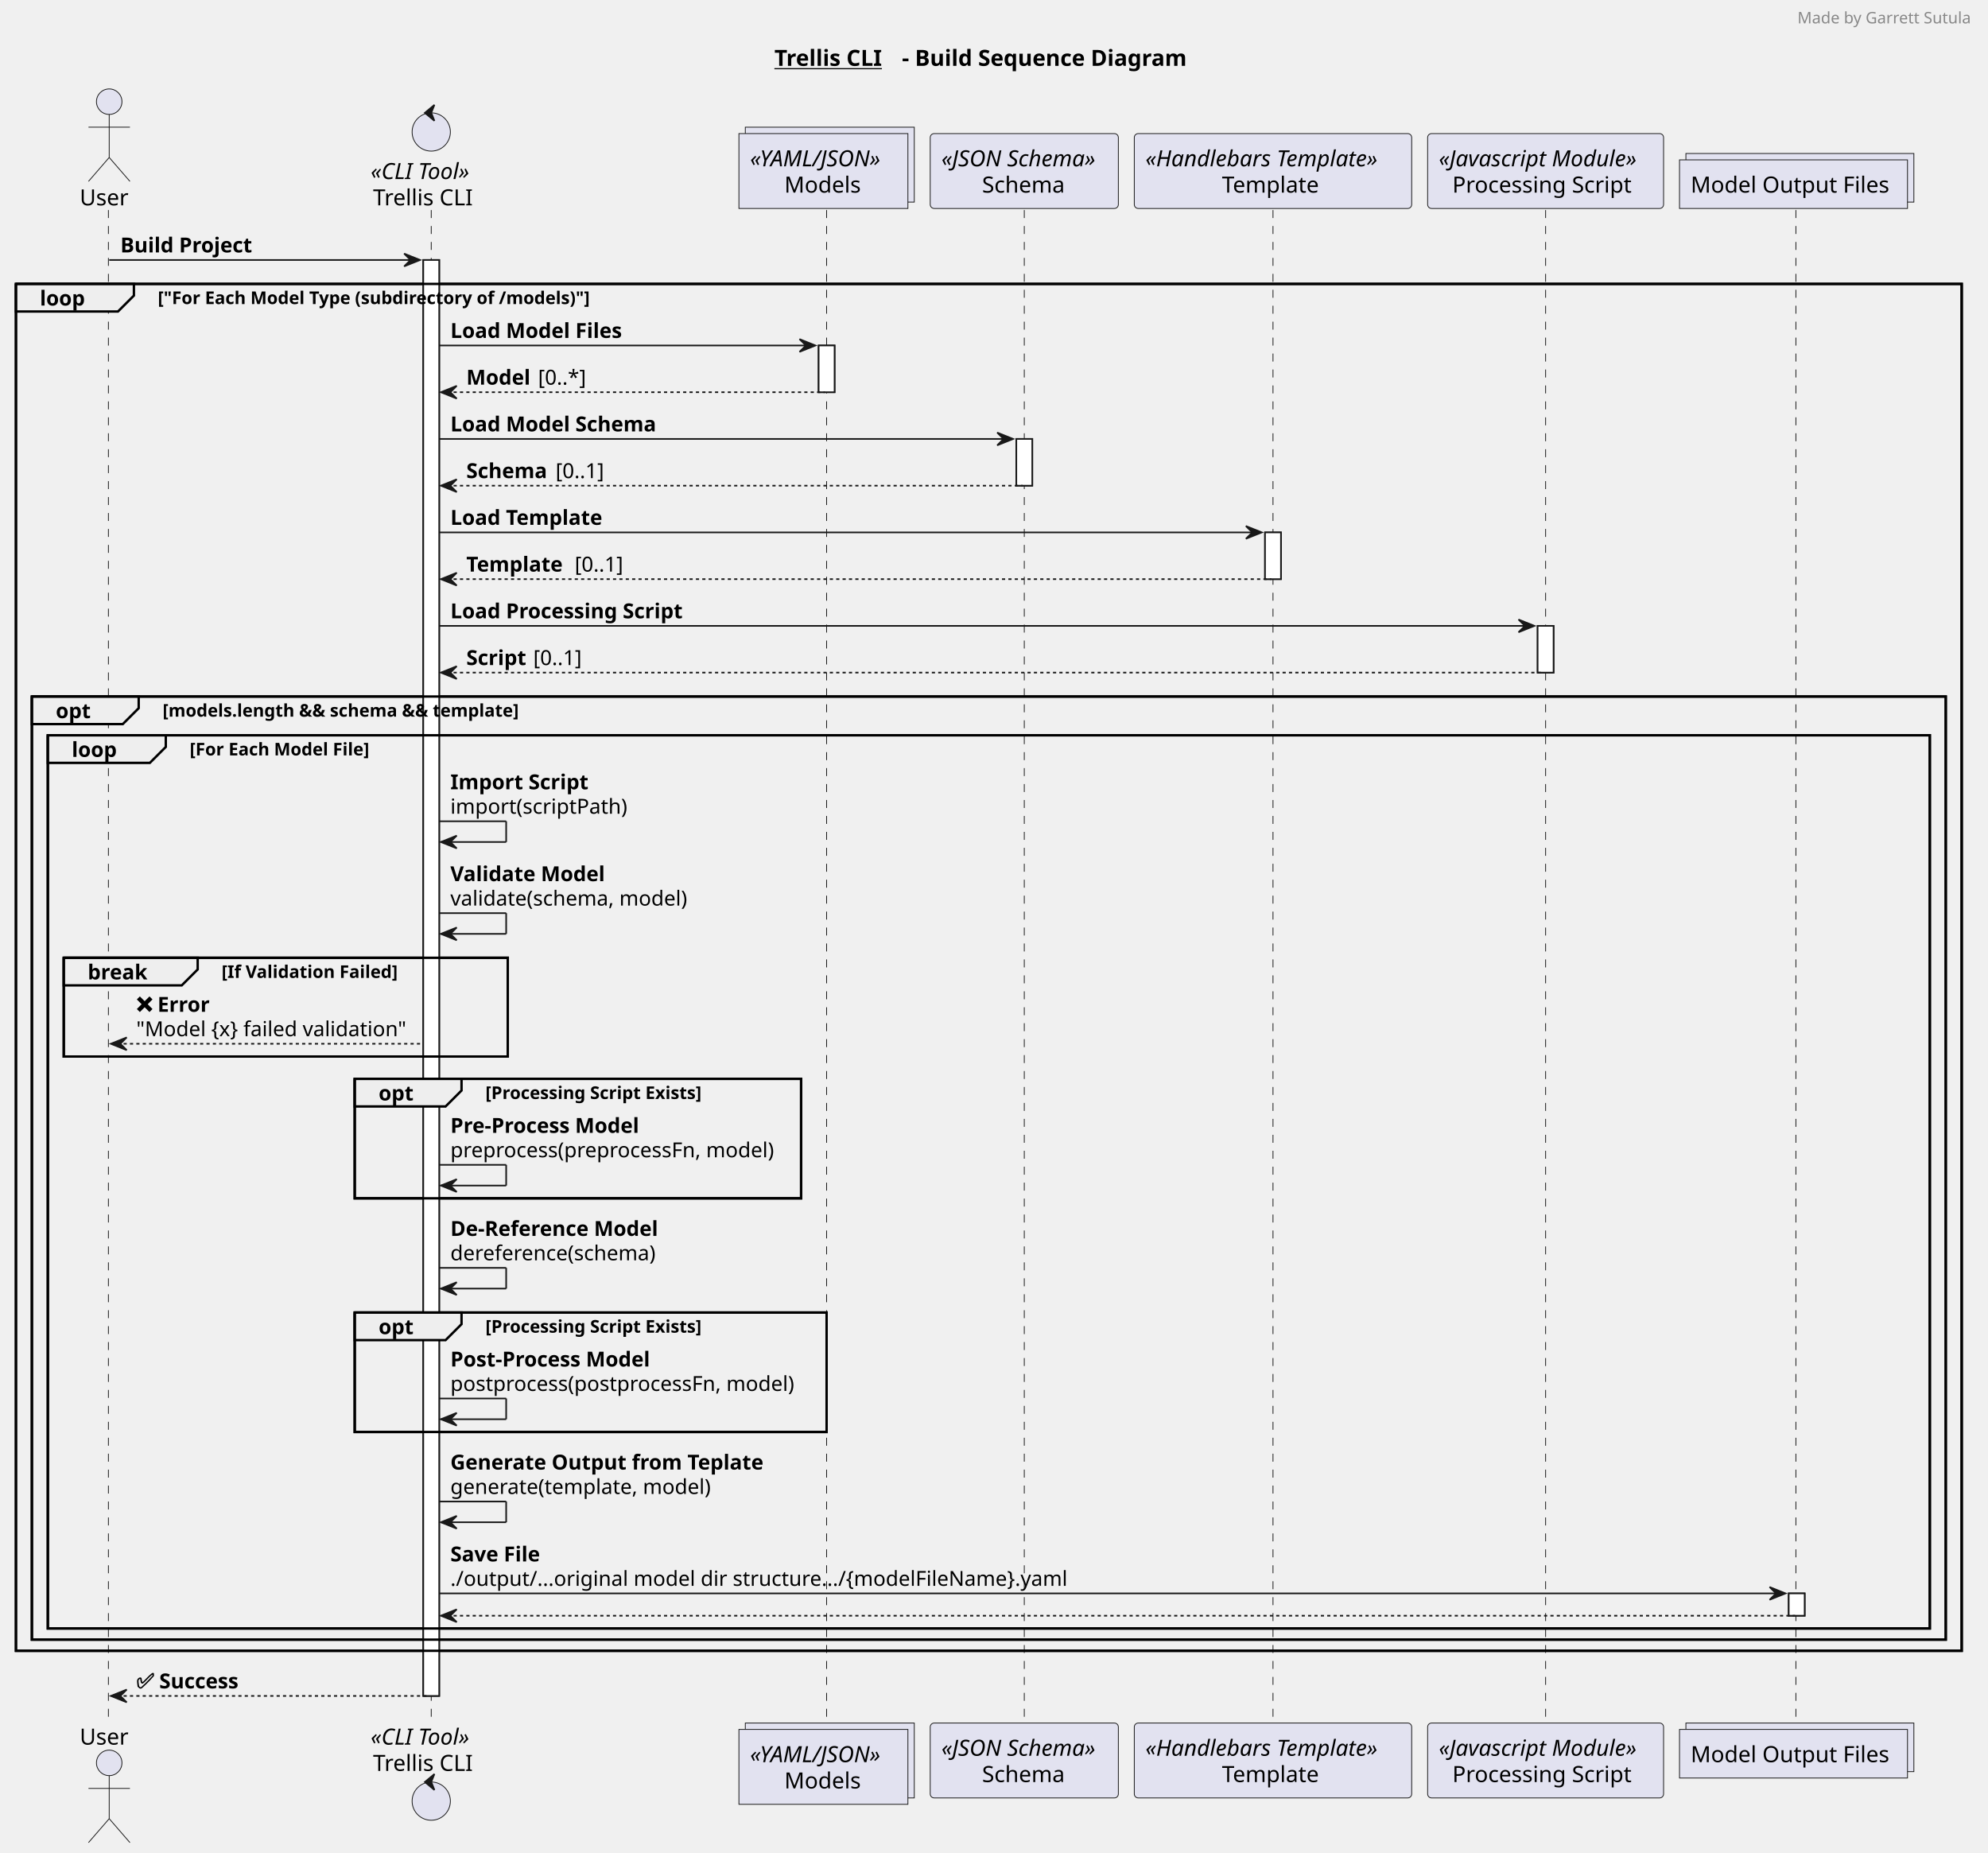
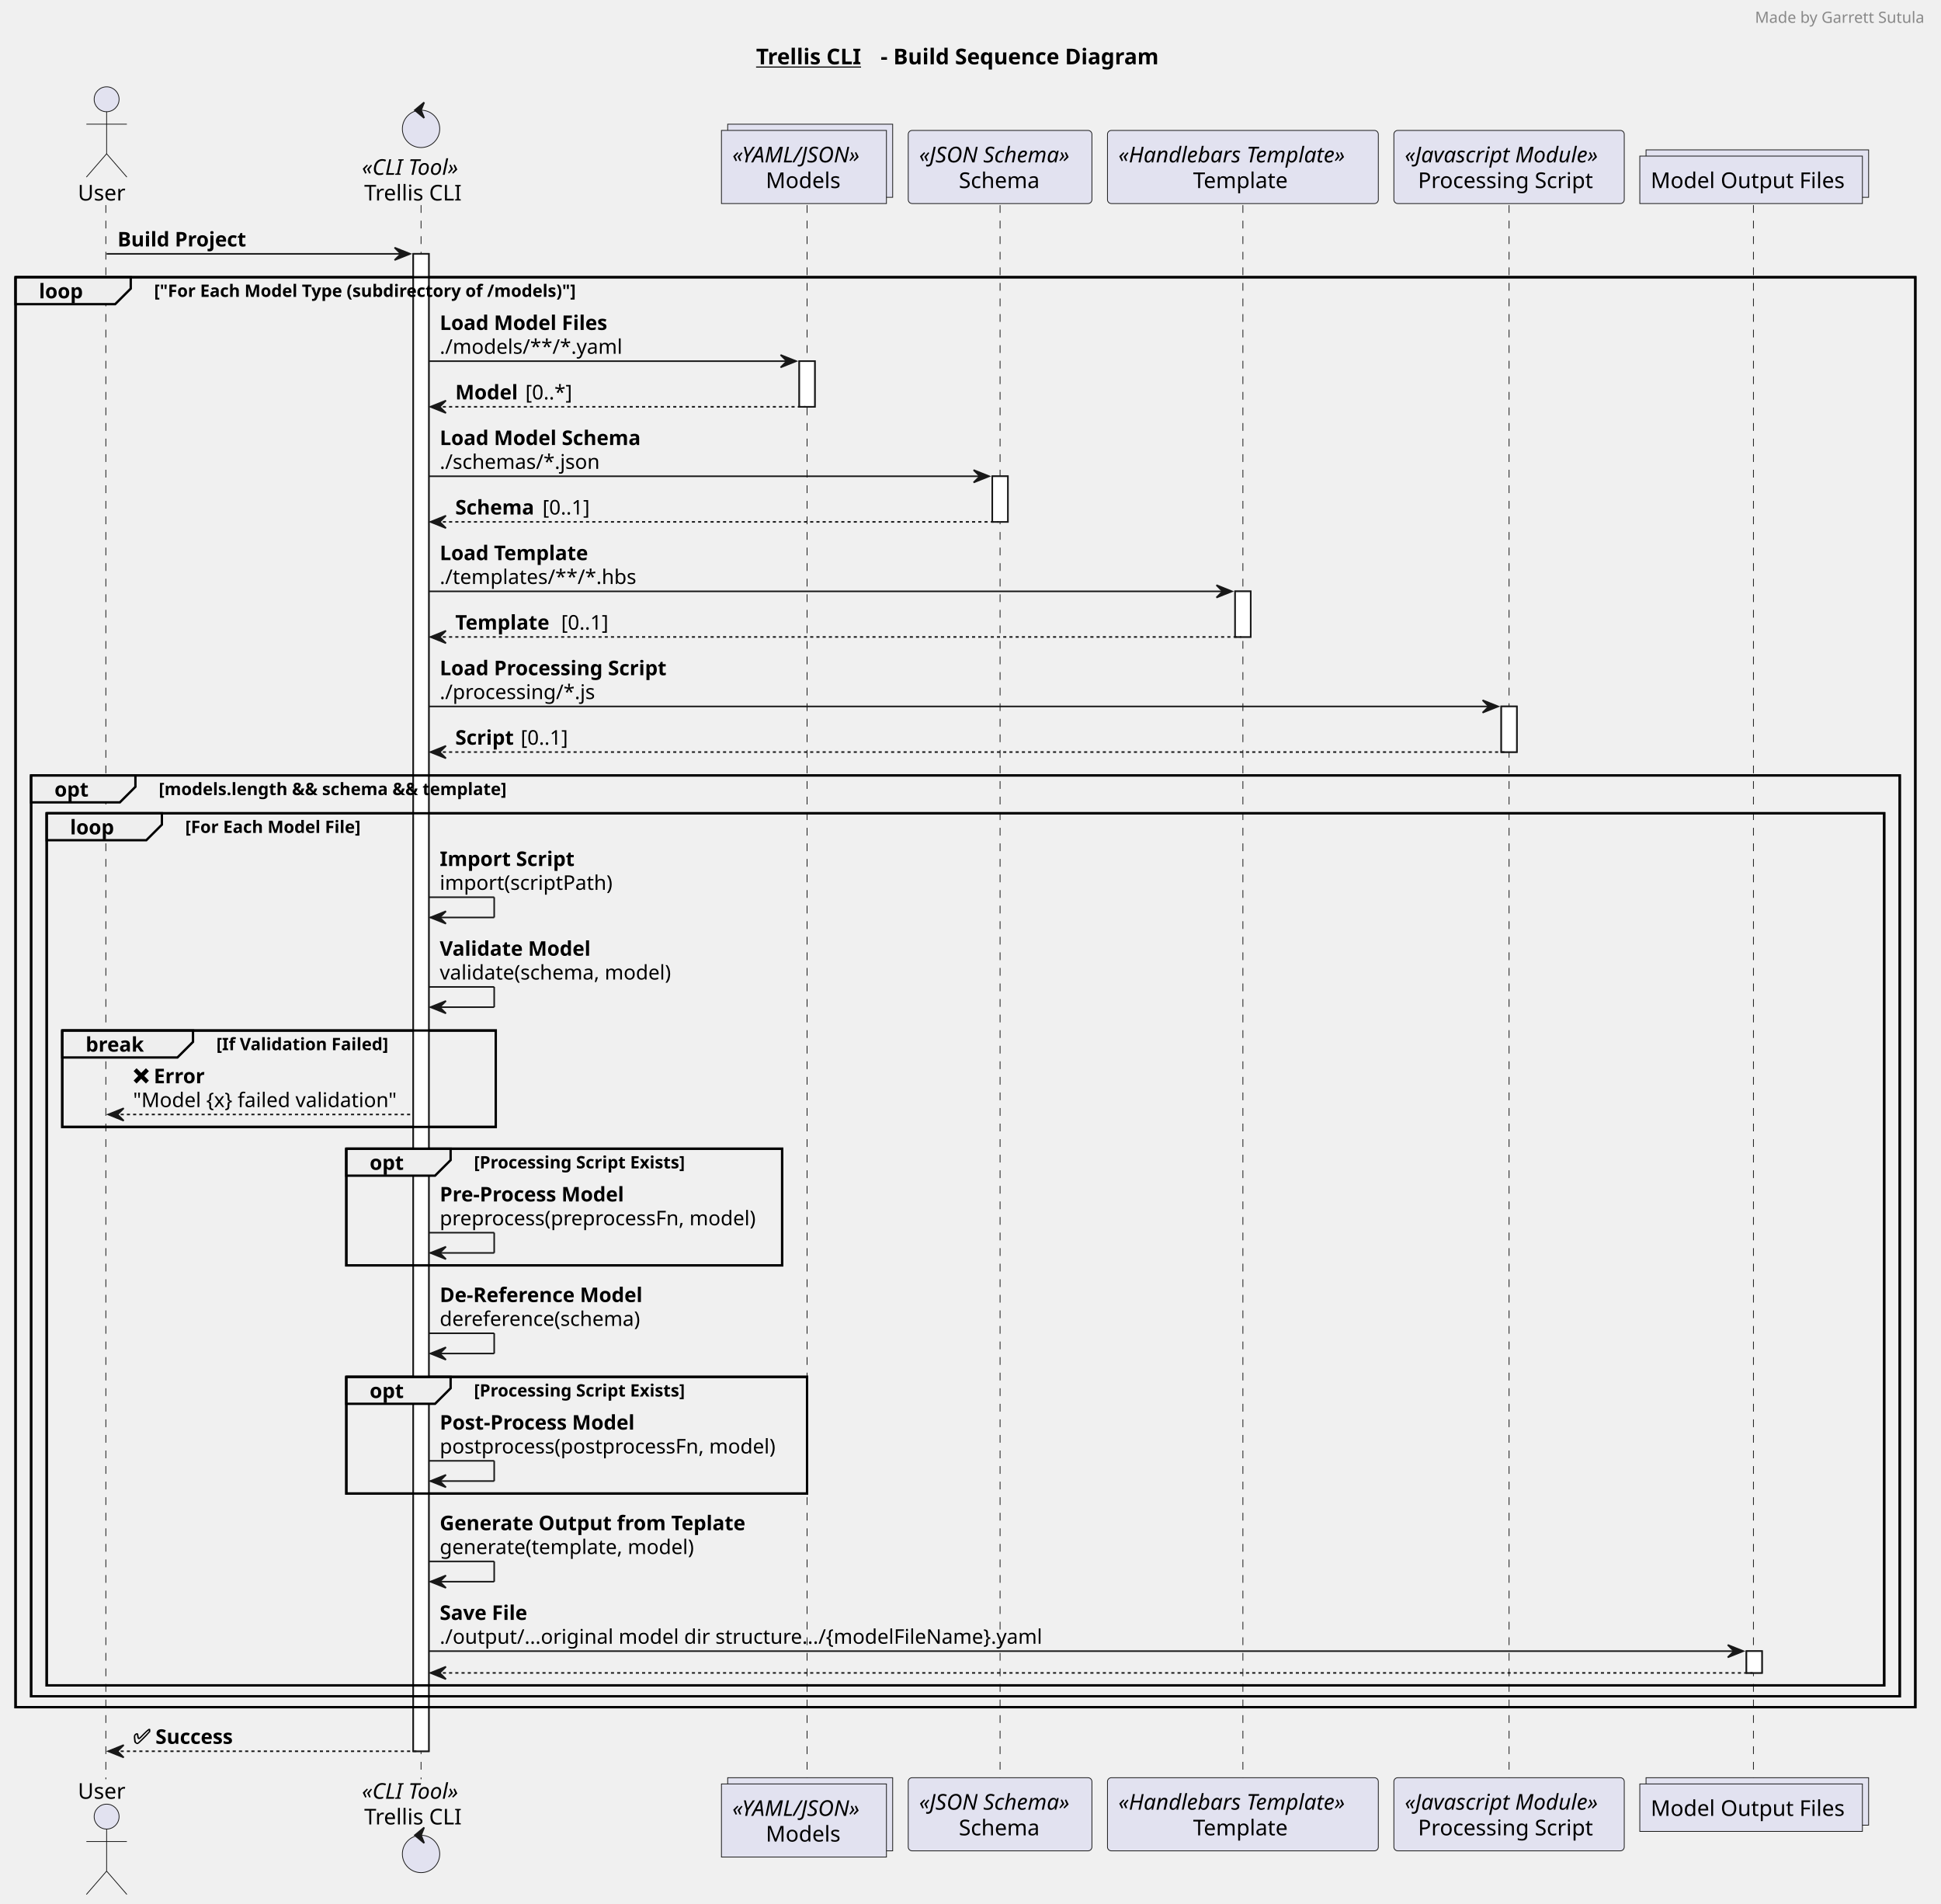
- <svg xmlns="http://www.w3.org/2000/svg" contentStyleType="text/css" height="1162px" preserveAspectRatio="none" style="width:1247px;height:1162px;background:#FFFFFF;" version="1.1" viewBox="0 0 1247 1162" width="1247px" zoomAndPan="magnify">
+ <svg xmlns="http://www.w3.org/2000/svg" contentStyleType="text/css" height="1223px" preserveAspectRatio="none" style="width:1247px;height:1223px;background:#FFFFFF;" version="1.1" viewBox="0 0 1247 1223" width="1247px" zoomAndPan="magnify">
  <defs />
  <g>
    <rect height="26.488" style="stroke:#00000000;stroke-width:1.0;fill:none;" width="278" x="480.75" y="22.777" />
    <text fill="#000000" font-family="sans-serif" font-size="14" font-weight="bold" lengthAdjust="spacing" text-decoration="underline" textLength="75" x="485.75" y="41.312">Trellis CLI</text>
    <text fill="#000000" font-family="sans-serif" font-size="14" font-weight="bold" lengthAdjust="spacing" textLength="188" x="565.75" y="41.312">- Build Sequence Diagram</text>
-     <rect fill="#FFFFFF" height="900.627" style="stroke:#181818;stroke-width:1.0;" width="10" x="265.5" y="163.065" />
-     <rect fill="#FFFFFF" height="29.311" style="stroke:#181818;stroke-width:1.0;" width="10" x="513.5" y="216.685" />
-     <rect fill="#FFFFFF" height="29.311" style="stroke:#181818;stroke-width:1.0;" width="10" x="637.5" y="275.307" />
-     <rect fill="#FFFFFF" height="29.311" style="stroke:#181818;stroke-width:1.0;" width="10" x="793.5" y="333.928" />
-     <rect fill="#FFFFFF" height="29.311" style="stroke:#181818;stroke-width:1.0;" width="10" x="964.5" y="392.549" />
-     <rect fill="#FFFFFF" height="14" style="stroke:#181818;stroke-width:1.0;" width="10" x="1122" y="999.381" />
-     <rect height="857.316" style="stroke:#000000;stroke-width:1.5;fill:none;" width="1220.5" x="10" y="178.065" />
-     <rect height="591.521" style="stroke:#000000;stroke-width:1.5;fill:none;" width="1200.5" x="20" y="436.859" />
-     <rect height="560.211" style="stroke:#000000;stroke-width:1.5;fill:none;" width="1180.5" x="30" y="461.17" />
-     <rect height="61.932" style="stroke:#000000;stroke-width:1.5;fill:none;" width="278.5" x="40" y="600.723" />
-     <rect height="74.932" style="stroke:#000000;stroke-width:1.5;fill:none;" width="280" x="222.5" y="676.654" />
-     <rect height="74.932" style="stroke:#000000;stroke-width:1.5;fill:none;" width="296" x="222.5" y="823.207" />
-     <line style="stroke:#181818;stroke-width:0.5;fill:none;stroke-dasharray:5.0,5.0;" x1="68" x2="68" y1="131.754" y2="1081.691" />
-     <line style="stroke:#181818;stroke-width:0.5;fill:none;stroke-dasharray:5.0,5.0;" x1="270.5" x2="270.5" y1="131.754" y2="1081.691" />
-     <line style="stroke:#181818;stroke-width:0.5;fill:none;stroke-dasharray:5.0,5.0;" x1="518.5" x2="518.5" y1="131.754" y2="1081.691" />
-     <line style="stroke:#181818;stroke-width:0.5;fill:none;stroke-dasharray:5.0,5.0;" x1="642.5" x2="642.5" y1="131.754" y2="1081.691" />
-     <line style="stroke:#181818;stroke-width:0.5;fill:none;stroke-dasharray:5.0,5.0;" x1="798.5" x2="798.5" y1="131.754" y2="1081.691" />
-     <line style="stroke:#181818;stroke-width:0.5;fill:none;stroke-dasharray:5.0,5.0;" x1="969.5" x2="969.5" y1="131.754" y2="1081.691" />
-     <line style="stroke:#181818;stroke-width:0.5;fill:none;stroke-dasharray:5.0,5.0;" x1="1126.5" x2="1126.5" y1="131.754" y2="1081.691" />
+     <rect fill="#FFFFFF" height="961.869" style="stroke:#181818;stroke-width:1.0;" width="10" x="265.5" y="163.065" />
+     <rect fill="#FFFFFF" height="29.311" style="stroke:#181818;stroke-width:1.0;" width="10" x="513.5" y="231.996" />
+     <rect fill="#FFFFFF" height="29.311" style="stroke:#181818;stroke-width:1.0;" width="10" x="637.5" y="305.928" />
+     <rect fill="#FFFFFF" height="29.311" style="stroke:#181818;stroke-width:1.0;" width="10" x="793.5" y="379.859" />
+     <rect fill="#FFFFFF" height="29.311" style="stroke:#181818;stroke-width:1.0;" width="10" x="964.5" y="453.791" />
+     <rect fill="#FFFFFF" height="14" style="stroke:#181818;stroke-width:1.0;" width="10" x="1122" y="1060.623" />
+     <rect height="918.559" style="stroke:#000000;stroke-width:1.5;fill:none;" width="1220.5" x="10" y="178.065" />
+     <rect height="591.521" style="stroke:#000000;stroke-width:1.5;fill:none;" width="1200.5" x="20" y="498.102" />
+     <rect height="560.211" style="stroke:#000000;stroke-width:1.5;fill:none;" width="1180.5" x="30" y="522.412" />
+     <rect height="61.932" style="stroke:#000000;stroke-width:1.5;fill:none;" width="278.5" x="40" y="661.965" />
+     <rect height="74.932" style="stroke:#000000;stroke-width:1.5;fill:none;" width="280" x="222.5" y="737.896" />
+     <rect height="74.932" style="stroke:#000000;stroke-width:1.5;fill:none;" width="296" x="222.5" y="884.449" />
+     <line style="stroke:#181818;stroke-width:0.5;fill:none;stroke-dasharray:5.0,5.0;" x1="68" x2="68" y1="131.754" y2="1142.934" />
+     <line style="stroke:#181818;stroke-width:0.5;fill:none;stroke-dasharray:5.0,5.0;" x1="270.5" x2="270.5" y1="131.754" y2="1142.934" />
+     <line style="stroke:#181818;stroke-width:0.5;fill:none;stroke-dasharray:5.0,5.0;" x1="518.5" x2="518.5" y1="131.754" y2="1142.934" />
+     <line style="stroke:#181818;stroke-width:0.5;fill:none;stroke-dasharray:5.0,5.0;" x1="642.5" x2="642.5" y1="131.754" y2="1142.934" />
+     <line style="stroke:#181818;stroke-width:0.5;fill:none;stroke-dasharray:5.0,5.0;" x1="798.5" x2="798.5" y1="131.754" y2="1142.934" />
+     <line style="stroke:#181818;stroke-width:0.5;fill:none;stroke-dasharray:5.0,5.0;" x1="969.5" x2="969.5" y1="131.754" y2="1142.934" />
+     <line style="stroke:#181818;stroke-width:0.5;fill:none;stroke-dasharray:5.0,5.0;" x1="1126.5" x2="1126.5" y1="131.754" y2="1142.934" />
    <text fill="#000000" font-family="sans-serif" font-size="14" lengthAdjust="spacing" textLength="31" x="50" y="128.801">User</text>
    <ellipse cx="68.5" cy="63.766" fill="#E2E2F0" rx="8" ry="8" style="stroke:#181818;stroke-width:0.5;" />
    <path d="M68.5,71.766 L68.5,98.766 M55.5,79.766 L81.5,79.766 M68.5,98.766 L55.5,113.766 M68.5,98.766 L81.5,113.766 " fill="none" style="stroke:#181818;stroke-width:0.5;" />
-     <text fill="#000000" font-family="sans-serif" font-size="14" lengthAdjust="spacing" textLength="31" x="50" y="1094.227">User</text>
-     <ellipse cx="68.5" cy="1105.68" fill="#E2E2F0" rx="8" ry="8" style="stroke:#181818;stroke-width:0.5;" />
-     <path d="M68.5,1113.68 L68.5,1140.68 M55.5,1121.68 L81.5,1121.68 M68.5,1140.68 L55.5,1155.68 M68.5,1140.68 L81.5,1155.68 " fill="none" style="stroke:#181818;stroke-width:0.5;" />
+     <text fill="#000000" font-family="sans-serif" font-size="14" lengthAdjust="spacing" textLength="31" x="50" y="1155.469">User</text>
+     <ellipse cx="68.5" cy="1166.922" fill="#E2E2F0" rx="8" ry="8" style="stroke:#181818;stroke-width:0.5;" />
+     <path d="M68.5,1174.922 L68.5,1201.922 M55.5,1182.922 L81.5,1182.922 M68.5,1201.922 L55.5,1216.922 M68.5,1201.922 L81.5,1216.922 " fill="none" style="stroke:#181818;stroke-width:0.5;" />
    <text fill="#000000" font-family="sans-serif" font-size="14" font-style="italic" lengthAdjust="spacing" textLength="70" x="232.5" y="112.312">«CLI Tool»</text>
    <text fill="#000000" font-family="sans-serif" font-size="14" lengthAdjust="spacing" textLength="67" x="234" y="128.801">Trellis CLI</text>
    <ellipse cx="270.5" cy="82.777" fill="#E2E2F0" rx="12" ry="12" style="stroke:#181818;stroke-width:0.5;" />
    <polygon fill="#181818" points="266.5,70.777,272.5,65.777,270.5,70.777,272.5,75.777,266.5,70.777" style="stroke:#181818;stroke-width:1.0;" />
-     <text fill="#000000" font-family="sans-serif" font-size="14" font-style="italic" lengthAdjust="spacing" textLength="70" x="232.5" y="1094.227">«CLI Tool»</text>
-     <text fill="#000000" font-family="sans-serif" font-size="14" lengthAdjust="spacing" textLength="67" x="234" y="1110.715">Trellis CLI</text>
-     <ellipse cx="270.5" cy="1129.668" fill="#E2E2F0" rx="12" ry="12" style="stroke:#181818;stroke-width:0.5;" />
-     <polygon fill="#181818" points="266.5,1117.668,272.5,1112.668,270.5,1117.668,272.5,1122.668,266.5,1117.668" style="stroke:#181818;stroke-width:1.0;" />
+     <text fill="#000000" font-family="sans-serif" font-size="14" font-style="italic" lengthAdjust="spacing" textLength="70" x="232.5" y="1155.469">«CLI Tool»</text>
+     <text fill="#000000" font-family="sans-serif" font-size="14" lengthAdjust="spacing" textLength="67" x="234" y="1171.957">Trellis CLI</text>
+     <ellipse cx="270.5" cy="1190.91" fill="#E2E2F0" rx="12" ry="12" style="stroke:#181818;stroke-width:0.5;" />
+     <polygon fill="#181818" points="266.5,1178.91,272.5,1173.91,270.5,1178.91,272.5,1183.91,266.5,1178.91" style="stroke:#181818;stroke-width:1.0;" />
    <rect fill="#E2E2F0" height="46.977" style="stroke:#181818;stroke-width:0.5;" width="106" x="467.5" y="79.777" />
    <rect fill="#E2E2F0" height="46.977" style="stroke:#181818;stroke-width:0.5;" width="106" x="463.5" y="83.777" />
    <text fill="#000000" font-family="sans-serif" font-size="14" font-style="italic" lengthAdjust="spacing" textLength="92" x="470.5" y="104.312">«YAML/JSON»</text>
    <text fill="#000000" font-family="sans-serif" font-size="14" lengthAdjust="spacing" textLength="49" x="492" y="120.801">Models</text>
-     <rect fill="#E2E2F0" height="46.977" style="stroke:#181818;stroke-width:0.5;" width="106" x="467.5" y="1080.691" />
-     <rect fill="#E2E2F0" height="46.977" style="stroke:#181818;stroke-width:0.5;" width="106" x="463.5" y="1084.691" />
-     <text fill="#000000" font-family="sans-serif" font-size="14" font-style="italic" lengthAdjust="spacing" textLength="92" x="470.5" y="1105.227">«YAML/JSON»</text>
-     <text fill="#000000" font-family="sans-serif" font-size="14" lengthAdjust="spacing" textLength="49" x="492" y="1121.715">Models</text>
+     <rect fill="#E2E2F0" height="46.977" style="stroke:#181818;stroke-width:0.5;" width="106" x="467.5" y="1141.934" />
+     <rect fill="#E2E2F0" height="46.977" style="stroke:#181818;stroke-width:0.5;" width="106" x="463.5" y="1145.934" />
+     <text fill="#000000" font-family="sans-serif" font-size="14" font-style="italic" lengthAdjust="spacing" textLength="92" x="470.5" y="1166.469">«YAML/JSON»</text>
+     <text fill="#000000" font-family="sans-serif" font-size="14" lengthAdjust="spacing" textLength="49" x="492" y="1182.957">Models</text>
    <rect fill="#E2E2F0" height="46.977" rx="2.5" ry="2.5" style="stroke:#181818;stroke-width:0.5;" width="118" x="583.5" y="83.777" />
    <text fill="#000000" font-family="sans-serif" font-size="14" font-style="italic" lengthAdjust="spacing" textLength="104" x="590.5" y="104.312">«JSON Schema»</text>
    <text fill="#000000" font-family="sans-serif" font-size="14" lengthAdjust="spacing" textLength="53" x="616" y="120.801">Schema</text>
-     <rect fill="#E2E2F0" height="46.977" rx="2.5" ry="2.5" style="stroke:#181818;stroke-width:0.5;" width="118" x="583.5" y="1080.691" />
-     <text fill="#000000" font-family="sans-serif" font-size="14" font-style="italic" lengthAdjust="spacing" textLength="104" x="590.5" y="1101.227">«JSON Schema»</text>
-     <text fill="#000000" font-family="sans-serif" font-size="14" lengthAdjust="spacing" textLength="53" x="616" y="1117.715">Schema</text>
+     <rect fill="#E2E2F0" height="46.977" rx="2.5" ry="2.5" style="stroke:#181818;stroke-width:0.5;" width="118" x="583.5" y="1141.934" />
+     <text fill="#000000" font-family="sans-serif" font-size="14" font-style="italic" lengthAdjust="spacing" textLength="104" x="590.5" y="1162.469">«JSON Schema»</text>
+     <text fill="#000000" font-family="sans-serif" font-size="14" lengthAdjust="spacing" textLength="53" x="616" y="1178.957">Schema</text>
    <rect fill="#E2E2F0" height="46.977" rx="2.5" ry="2.5" style="stroke:#181818;stroke-width:0.5;" width="174" x="711.5" y="83.777" />
    <text fill="#000000" font-family="sans-serif" font-size="14" font-style="italic" lengthAdjust="spacing" textLength="160" x="718.5" y="104.312">«Handlebars Template»</text>
    <text fill="#000000" font-family="sans-serif" font-size="14" lengthAdjust="spacing" textLength="64" x="766.5" y="120.801">Template</text>
-     <rect fill="#E2E2F0" height="46.977" rx="2.5" ry="2.5" style="stroke:#181818;stroke-width:0.5;" width="174" x="711.5" y="1080.691" />
-     <text fill="#000000" font-family="sans-serif" font-size="14" font-style="italic" lengthAdjust="spacing" textLength="160" x="718.5" y="1101.227">«Handlebars Template»</text>
-     <text fill="#000000" font-family="sans-serif" font-size="14" lengthAdjust="spacing" textLength="64" x="766.5" y="1117.715">Template</text>
+     <rect fill="#E2E2F0" height="46.977" rx="2.5" ry="2.5" style="stroke:#181818;stroke-width:0.5;" width="174" x="711.5" y="1141.934" />
+     <text fill="#000000" font-family="sans-serif" font-size="14" font-style="italic" lengthAdjust="spacing" textLength="160" x="718.5" y="1162.469">«Handlebars Template»</text>
+     <text fill="#000000" font-family="sans-serif" font-size="14" lengthAdjust="spacing" textLength="64" x="766.5" y="1178.957">Template</text>
    <rect fill="#E2E2F0" height="46.977" rx="2.5" ry="2.5" style="stroke:#181818;stroke-width:0.5;" width="148" x="895.5" y="83.777" />
    <text fill="#000000" font-family="sans-serif" font-size="14" font-style="italic" lengthAdjust="spacing" textLength="134" x="902.5" y="104.312">«Javascript Module»</text>
    <text fill="#000000" font-family="sans-serif" font-size="14" lengthAdjust="spacing" textLength="117" x="911" y="120.801">Processing Script</text>
-     <rect fill="#E2E2F0" height="46.977" rx="2.5" ry="2.5" style="stroke:#181818;stroke-width:0.5;" width="148" x="895.5" y="1080.691" />
-     <text fill="#000000" font-family="sans-serif" font-size="14" font-style="italic" lengthAdjust="spacing" textLength="134" x="902.5" y="1101.227">«Javascript Module»</text>
-     <text fill="#000000" font-family="sans-serif" font-size="14" lengthAdjust="spacing" textLength="117" x="911" y="1117.715">Processing Script</text>
+     <rect fill="#E2E2F0" height="46.977" rx="2.5" ry="2.5" style="stroke:#181818;stroke-width:0.5;" width="148" x="895.5" y="1141.934" />
+     <text fill="#000000" font-family="sans-serif" font-size="14" font-style="italic" lengthAdjust="spacing" textLength="134" x="902.5" y="1162.469">«Javascript Module»</text>
+     <text fill="#000000" font-family="sans-serif" font-size="14" lengthAdjust="spacing" textLength="117" x="911" y="1178.957">Processing Script</text>
    <rect fill="#E2E2F0" height="30.488" style="stroke:#181818;stroke-width:0.5;" width="143" x="1057.5" y="96.266" />
    <rect fill="#E2E2F0" height="30.488" style="stroke:#181818;stroke-width:0.5;" width="143" x="1053.5" y="100.266" />
    <text fill="#000000" font-family="sans-serif" font-size="14" lengthAdjust="spacing" textLength="129" x="1060.5" y="120.801">Model Output Files</text>
-     <rect fill="#E2E2F0" height="30.488" style="stroke:#181818;stroke-width:0.5;" width="143" x="1057.5" y="1080.691" />
-     <rect fill="#E2E2F0" height="30.488" style="stroke:#181818;stroke-width:0.5;" width="143" x="1053.5" y="1084.691" />
-     <text fill="#000000" font-family="sans-serif" font-size="14" lengthAdjust="spacing" textLength="129" x="1060.5" y="1105.227">Model Output Files</text>
-     <rect fill="#FFFFFF" height="900.627" style="stroke:#181818;stroke-width:1.0;" width="10" x="265.5" y="163.065" />
-     <rect fill="#FFFFFF" height="29.311" style="stroke:#181818;stroke-width:1.0;" width="10" x="513.5" y="216.685" />
-     <rect fill="#FFFFFF" height="29.311" style="stroke:#181818;stroke-width:1.0;" width="10" x="637.5" y="275.307" />
-     <rect fill="#FFFFFF" height="29.311" style="stroke:#181818;stroke-width:1.0;" width="10" x="793.5" y="333.928" />
-     <rect fill="#FFFFFF" height="29.311" style="stroke:#181818;stroke-width:1.0;" width="10" x="964.5" y="392.549" />
-     <rect fill="#FFFFFF" height="14" style="stroke:#181818;stroke-width:1.0;" width="10" x="1122" y="999.381" />
+     <rect fill="#E2E2F0" height="30.488" style="stroke:#181818;stroke-width:0.5;" width="143" x="1057.5" y="1141.934" />
+     <rect fill="#E2E2F0" height="30.488" style="stroke:#181818;stroke-width:0.5;" width="143" x="1053.5" y="1145.934" />
+     <text fill="#000000" font-family="sans-serif" font-size="14" lengthAdjust="spacing" textLength="129" x="1060.5" y="1166.469">Model Output Files</text>
+     <rect fill="#FFFFFF" height="961.869" style="stroke:#181818;stroke-width:1.0;" width="10" x="265.5" y="163.065" />
+     <rect fill="#FFFFFF" height="29.311" style="stroke:#181818;stroke-width:1.0;" width="10" x="513.5" y="231.996" />
+     <rect fill="#FFFFFF" height="29.311" style="stroke:#181818;stroke-width:1.0;" width="10" x="637.5" y="305.928" />
+     <rect fill="#FFFFFF" height="29.311" style="stroke:#181818;stroke-width:1.0;" width="10" x="793.5" y="379.859" />
+     <rect fill="#FFFFFF" height="29.311" style="stroke:#181818;stroke-width:1.0;" width="10" x="964.5" y="453.791" />
+     <rect fill="#FFFFFF" height="14" style="stroke:#181818;stroke-width:1.0;" width="10" x="1122" y="1060.623" />
    <polygon fill="#181818" points="253.5,159.065,263.5,163.065,253.5,167.065,257.5,163.065" style="stroke:#181818;stroke-width:1.0;" />
    <line style="stroke:#181818;stroke-width:1.0;" x1="68.5" x2="259.5" y1="163.065" y2="163.065" />
    <text fill="#000000" font-family="sans-serif" font-size="13" font-weight="bold" lengthAdjust="spacing" textLength="84" x="75.5" y="158.322">Build Project</text>
    <path d="M10,178.065 L84,178.065 L84,185.375 L74,195.375 L10,195.375 L10,178.065 " fill="#EEEEEE" style="stroke:#000000;stroke-width:1.5;" />
-     <rect fill="none" height="857.316" style="stroke:#000000;stroke-width:1.5;" width="1220.5" x="10" y="178.065" />
+     <rect fill="none" height="918.559" style="stroke:#000000;stroke-width:1.5;" width="1220.5" x="10" y="178.065" />
    <text fill="#000000" font-family="sans-serif" font-size="13" font-weight="bold" lengthAdjust="spacing" textLength="29" x="25" y="191.633">loop</text>
    <text fill="#000000" font-family="sans-serif" font-size="11" font-weight="bold" lengthAdjust="spacing" textLength="284" x="99" y="190.699">["For Each Model Type (subdirectory of /models)"]</text>
-     <polygon fill="#181818" points="501.5,212.685,511.5,216.685,501.5,220.685,505.5,216.685" style="stroke:#181818;stroke-width:1.0;" />
-     <line style="stroke:#181818;stroke-width:1.0;" x1="275.5" x2="507.5" y1="216.685" y2="216.685" />
+     <polygon fill="#181818" points="501.5,227.996,511.5,231.996,501.5,235.996,505.5,231.996" style="stroke:#181818;stroke-width:1.0;" />
+     <line style="stroke:#181818;stroke-width:1.0;" x1="275.5" x2="507.5" y1="231.996" y2="231.996" />
    <text fill="#000000" font-family="sans-serif" font-size="13" font-weight="bold" lengthAdjust="spacing" textLength="112" x="282.5" y="211.943">Load Model Files</text>
-     <polygon fill="#181818" points="286.5,241.996,276.5,245.996,286.5,249.996,282.5,245.996" style="stroke:#181818;stroke-width:1.0;" />
-     <line style="stroke:#181818;stroke-width:1.0;stroke-dasharray:2.0,2.0;" x1="280.5" x2="517.5" y1="245.996" y2="245.996" />
-     <text fill="#000000" font-family="sans-serif" font-size="13" font-weight="bold" lengthAdjust="spacing" textLength="41" x="292.5" y="241.254">Model</text>
-     <text fill="#000000" font-family="sans-serif" font-size="13" lengthAdjust="spacing" textLength="30" x="337.5" y="241.254">[0..*]</text>
-     <polygon fill="#181818" points="625.5,271.307,635.5,275.307,625.5,279.307,629.5,275.307" style="stroke:#181818;stroke-width:1.0;" />
-     <line style="stroke:#181818;stroke-width:1.0;" x1="275.5" x2="631.5" y1="275.307" y2="275.307" />
-     <text fill="#000000" font-family="sans-serif" font-size="13" font-weight="bold" lengthAdjust="spacing" textLength="134" x="282.5" y="270.565">Load Model Schema</text>
-     <polygon fill="#181818" points="286.5,300.617,276.5,304.617,286.5,308.617,282.5,304.617" style="stroke:#181818;stroke-width:1.0;" />
-     <line style="stroke:#181818;stroke-width:1.0;stroke-dasharray:2.0,2.0;" x1="280.5" x2="641.5" y1="304.617" y2="304.617" />
-     <text fill="#000000" font-family="sans-serif" font-size="13" font-weight="bold" lengthAdjust="spacing" textLength="52" x="292.5" y="299.875">Schema</text>
-     <text fill="#000000" font-family="sans-serif" font-size="13" lengthAdjust="spacing" textLength="32" x="348.5" y="299.875">[0..1]</text>
-     <polygon fill="#181818" points="781.5,329.928,791.5,333.928,781.5,337.928,785.5,333.928" style="stroke:#181818;stroke-width:1.0;" />
-     <line style="stroke:#181818;stroke-width:1.0;" x1="275.5" x2="787.5" y1="333.928" y2="333.928" />
-     <text fill="#000000" font-family="sans-serif" font-size="13" font-weight="bold" lengthAdjust="spacing" textLength="101" x="282.5" y="329.185">Load Template</text>
-     <polygon fill="#181818" points="286.5,359.238,276.5,363.238,286.5,367.238,282.5,363.238" style="stroke:#181818;stroke-width:1.0;" />
-     <line style="stroke:#181818;stroke-width:1.0;stroke-dasharray:2.0,2.0;" x1="280.5" x2="797.5" y1="363.238" y2="363.238" />
-     <text fill="#000000" font-family="sans-serif" font-size="13" font-weight="bold" lengthAdjust="spacing" textLength="64" x="292.5" y="358.496">Template</text>
-     <text fill="#000000" font-family="sans-serif" font-size="13" lengthAdjust="spacing" textLength="32" x="360.5" y="358.496">[0..1]</text>
-     <polygon fill="#181818" points="952.5,388.549,962.5,392.549,952.5,396.549,956.5,392.549" style="stroke:#181818;stroke-width:1.0;" />
-     <line style="stroke:#181818;stroke-width:1.0;" x1="275.5" x2="958.5" y1="392.549" y2="392.549" />
-     <text fill="#000000" font-family="sans-serif" font-size="13" font-weight="bold" lengthAdjust="spacing" textLength="152" x="282.5" y="387.807">Load Processing Script</text>
-     <polygon fill="#181818" points="286.5,417.859,276.5,421.859,286.5,425.859,282.5,421.859" style="stroke:#181818;stroke-width:1.0;" />
-     <line style="stroke:#181818;stroke-width:1.0;stroke-dasharray:2.0,2.0;" x1="280.5" x2="968.5" y1="421.859" y2="421.859" />
-     <text fill="#000000" font-family="sans-serif" font-size="13" font-weight="bold" lengthAdjust="spacing" textLength="38" x="292.5" y="417.117">Script</text>
-     <text fill="#000000" font-family="sans-serif" font-size="13" lengthAdjust="spacing" textLength="32" x="334.5" y="417.117">[0..1]</text>
-     <path d="M20,436.859 L87,436.859 L87,444.17 L77,454.17 L20,454.17 L20,436.859 " fill="#EEEEEE" style="stroke:#000000;stroke-width:1.5;" />
-     <rect fill="none" height="591.521" style="stroke:#000000;stroke-width:1.5;" width="1200.5" x="20" y="436.859" />
-     <text fill="#000000" font-family="sans-serif" font-size="13" font-weight="bold" lengthAdjust="spacing" textLength="22" x="35" y="450.428">opt</text>
-     <text fill="#000000" font-family="sans-serif" font-size="11" font-weight="bold" lengthAdjust="spacing" textLength="225" x="102" y="449.494">[models.length &amp;&amp; schema &amp;&amp; template]</text>
-     <path d="M30,461.17 L104,461.17 L104,468.481 L94,478.481 L30,478.481 L30,461.17 " fill="#EEEEEE" style="stroke:#000000;stroke-width:1.5;" />
-     <rect fill="none" height="560.211" style="stroke:#000000;stroke-width:1.5;" width="1180.5" x="30" y="461.17" />
-     <text fill="#000000" font-family="sans-serif" font-size="13" font-weight="bold" lengthAdjust="spacing" textLength="29" x="45" y="474.738">loop</text>
-     <text fill="#000000" font-family="sans-serif" font-size="11" font-weight="bold" lengthAdjust="spacing" textLength="118" x="119" y="473.805">[For Each Model File]</text>
-     <line style="stroke:#181818;stroke-width:1.0;" x1="275.5" x2="317.5" y1="515.102" y2="515.102" />
-     <line style="stroke:#181818;stroke-width:1.0;" x1="317.5" x2="317.5" y1="515.102" y2="528.102" />
-     <line style="stroke:#181818;stroke-width:1.0;" x1="276.5" x2="317.5" y1="528.102" y2="528.102" />
-     <polygon fill="#181818" points="286.5,524.102,276.5,528.102,286.5,532.102,282.5,528.102" style="stroke:#181818;stroke-width:1.0;" />
-     <text fill="#000000" font-family="sans-serif" font-size="13" font-weight="bold" lengthAdjust="spacing" textLength="87" x="282.5" y="495.049">Import Script</text>
-     <text fill="#000000" font-family="sans-serif" font-size="13" lengthAdjust="spacing" textLength="113" x="282.5" y="510.359">import(scriptPath)</text>
-     <line style="stroke:#181818;stroke-width:1.0;" x1="275.5" x2="317.5" y1="572.723" y2="572.723" />
-     <line style="stroke:#181818;stroke-width:1.0;" x1="317.5" x2="317.5" y1="572.723" y2="585.723" />
-     <line style="stroke:#181818;stroke-width:1.0;" x1="276.5" x2="317.5" y1="585.723" y2="585.723" />
-     <polygon fill="#181818" points="286.5,581.723,276.5,585.723,286.5,589.723,282.5,585.723" style="stroke:#181818;stroke-width:1.0;" />
-     <text fill="#000000" font-family="sans-serif" font-size="13" font-weight="bold" lengthAdjust="spacing" textLength="100" x="282.5" y="552.67">Validate Model</text>
-     <text fill="#000000" font-family="sans-serif" font-size="13" lengthAdjust="spacing" textLength="152" x="282.5" y="567.981">validate(schema, model)</text>
-     <path d="M40,600.723 L124,600.723 L124,608.033 L114,618.033 L40,618.033 L40,600.723 " fill="#EEEEEE" style="stroke:#000000;stroke-width:1.5;" />
-     <rect fill="none" height="61.932" style="stroke:#000000;stroke-width:1.5;" width="278.5" x="40" y="600.723" />
-     <text fill="#000000" font-family="sans-serif" font-size="13" font-weight="bold" lengthAdjust="spacing" textLength="39" x="55" y="614.291">break</text>
-     <text fill="#000000" font-family="sans-serif" font-size="11" font-weight="bold" lengthAdjust="spacing" textLength="115" x="139" y="613.357">[If Validation Failed]</text>
-     <polygon fill="#181818" points="79.5,650.654,69.5,654.654,79.5,658.654,75.5,654.654" style="stroke:#181818;stroke-width:1.0;" />
-     <line style="stroke:#181818;stroke-width:1.0;stroke-dasharray:2.0,2.0;" x1="73.5" x2="264.5" y1="654.654" y2="654.654" />
-     <text fill="#000000" font-family="sans-serif" font-size="13" font-weight="bold" lengthAdjust="spacing" textLength="59" x="85.5" y="634.602">❌  Error</text>
-     <text fill="#000000" font-family="sans-serif" font-size="13" lengthAdjust="spacing" textLength="173" x="85.5" y="649.912">"Model {x} failed validation"</text>
-     <path d="M222.5,676.654 L289.5,676.654 L289.5,683.965 L279.5,693.965 L222.5,693.965 L222.5,676.654 " fill="#EEEEEE" style="stroke:#000000;stroke-width:1.5;" />
-     <rect fill="none" height="74.932" style="stroke:#000000;stroke-width:1.5;" width="280" x="222.5" y="676.654" />
-     <text fill="#000000" font-family="sans-serif" font-size="13" font-weight="bold" lengthAdjust="spacing" textLength="22" x="237.5" y="690.223">opt</text>
-     <text fill="#000000" font-family="sans-serif" font-size="11" font-weight="bold" lengthAdjust="spacing" textLength="142" x="304.5" y="689.289">[Processing Script Exists]</text>
-     <line style="stroke:#181818;stroke-width:1.0;" x1="275.5" x2="317.5" y1="730.586" y2="730.586" />
-     <line style="stroke:#181818;stroke-width:1.0;" x1="317.5" x2="317.5" y1="730.586" y2="743.586" />
-     <line style="stroke:#181818;stroke-width:1.0;" x1="276.5" x2="317.5" y1="743.586" y2="743.586" />
-     <polygon fill="#181818" points="286.5,739.586,276.5,743.586,286.5,747.586,282.5,743.586" style="stroke:#181818;stroke-width:1.0;" />
-     <text fill="#000000" font-family="sans-serif" font-size="13" font-weight="bold" lengthAdjust="spacing" textLength="126" x="282.5" y="710.533">Pre-Process Model</text>
-     <text fill="#000000" font-family="sans-serif" font-size="13" lengthAdjust="spacing" textLength="208" x="282.5" y="725.844">preprocess(preprocessFn, model)</text>
-     <line style="stroke:#181818;stroke-width:1.0;" x1="275.5" x2="317.5" y1="795.207" y2="795.207" />
-     <line style="stroke:#181818;stroke-width:1.0;" x1="317.5" x2="317.5" y1="795.207" y2="808.207" />
-     <line style="stroke:#181818;stroke-width:1.0;" x1="276.5" x2="317.5" y1="808.207" y2="808.207" />
-     <polygon fill="#181818" points="286.5,804.207,276.5,808.207,286.5,812.207,282.5,808.207" style="stroke:#181818;stroke-width:1.0;" />
-     <text fill="#000000" font-family="sans-serif" font-size="13" font-weight="bold" lengthAdjust="spacing" textLength="139" x="282.5" y="775.154">De-Reference Model</text>
-     <text fill="#000000" font-family="sans-serif" font-size="13" lengthAdjust="spacing" textLength="129" x="282.5" y="790.465">dereference(schema)</text>
-     <path d="M222.5,823.207 L289.5,823.207 L289.5,830.518 L279.5,840.518 L222.5,840.518 L222.5,823.207 " fill="#EEEEEE" style="stroke:#000000;stroke-width:1.5;" />
-     <rect fill="none" height="74.932" style="stroke:#000000;stroke-width:1.5;" width="296" x="222.5" y="823.207" />
-     <text fill="#000000" font-family="sans-serif" font-size="13" font-weight="bold" lengthAdjust="spacing" textLength="22" x="237.5" y="836.775">opt</text>
-     <text fill="#000000" font-family="sans-serif" font-size="11" font-weight="bold" lengthAdjust="spacing" textLength="142" x="304.5" y="835.842">[Processing Script Exists]</text>
-     <line style="stroke:#181818;stroke-width:1.0;" x1="275.5" x2="317.5" y1="877.139" y2="877.139" />
-     <line style="stroke:#181818;stroke-width:1.0;" x1="317.5" x2="317.5" y1="877.139" y2="890.139" />
-     <line style="stroke:#181818;stroke-width:1.0;" x1="276.5" x2="317.5" y1="890.139" y2="890.139" />
-     <polygon fill="#181818" points="286.5,886.139,276.5,890.139,286.5,894.139,282.5,890.139" style="stroke:#181818;stroke-width:1.0;" />
-     <text fill="#000000" font-family="sans-serif" font-size="13" font-weight="bold" lengthAdjust="spacing" textLength="132" x="282.5" y="857.086">Post-Process Model</text>
-     <text fill="#000000" font-family="sans-serif" font-size="13" lengthAdjust="spacing" textLength="224" x="282.5" y="872.396">postprocess(postprocessFn, model)</text>
-     <line style="stroke:#181818;stroke-width:1.0;" x1="275.5" x2="317.5" y1="941.76" y2="941.76" />
-     <line style="stroke:#181818;stroke-width:1.0;" x1="317.5" x2="317.5" y1="941.76" y2="954.76" />
-     <line style="stroke:#181818;stroke-width:1.0;" x1="276.5" x2="317.5" y1="954.76" y2="954.76" />
-     <polygon fill="#181818" points="286.5,950.76,276.5,954.76,286.5,958.76,282.5,954.76" style="stroke:#181818;stroke-width:1.0;" />
-     <text fill="#000000" font-family="sans-serif" font-size="13" font-weight="bold" lengthAdjust="spacing" textLength="205" x="282.5" y="921.707">Generate Output from Teplate</text>
-     <text fill="#000000" font-family="sans-serif" font-size="13" lengthAdjust="spacing" textLength="164" x="282.5" y="937.018">generate(template, model)</text>
-     <polygon fill="#181818" points="1110,995.381,1120,999.381,1110,1003.381,1114,999.381" style="stroke:#181818;stroke-width:1.0;" />
-     <line style="stroke:#181818;stroke-width:1.0;" x1="275.5" x2="1116" y1="999.381" y2="999.381" />
-     <text fill="#000000" font-family="sans-serif" font-size="13" font-weight="bold" lengthAdjust="spacing" textLength="58" x="282.5" y="979.328">Save File</text>
-     <text fill="#000000" font-family="sans-serif" font-size="13" lengthAdjust="spacing" textLength="403" x="282.5" y="994.639">./output/...original model dir structure.../{modelFileName}.yaml</text>
-     <polygon fill="#181818" points="286.5,1009.381,276.5,1013.381,286.5,1017.381,282.5,1013.381" style="stroke:#181818;stroke-width:1.0;" />
-     <line style="stroke:#181818;stroke-width:1.0;stroke-dasharray:2.0,2.0;" x1="280.5" x2="1126" y1="1013.381" y2="1013.381" />
-     <polygon fill="#181818" points="79.5,1059.691,69.5,1063.691,79.5,1067.691,75.5,1063.691" style="stroke:#181818;stroke-width:1.0;" />
-     <line style="stroke:#181818;stroke-width:1.0;stroke-dasharray:2.0,2.0;" x1="73.5" x2="269.5" y1="1063.691" y2="1063.691" />
-     <text fill="#000000" font-family="sans-serif" font-size="13" font-weight="bold" lengthAdjust="spacing" textLength="77" x="85.5" y="1058.949">✅  Success</text>
+     <text fill="#000000" font-family="sans-serif" font-size="13" lengthAdjust="spacing" textLength="123" x="282.5" y="227.254">./models/**/*.yaml</text>
+     <polygon fill="#181818" points="286.5,257.307,276.5,261.307,286.5,265.307,282.5,261.307" style="stroke:#181818;stroke-width:1.0;" />
+     <line style="stroke:#181818;stroke-width:1.0;stroke-dasharray:2.0,2.0;" x1="280.5" x2="517.5" y1="261.307" y2="261.307" />
+     <text fill="#000000" font-family="sans-serif" font-size="13" font-weight="bold" lengthAdjust="spacing" textLength="41" x="292.5" y="256.565">Model</text>
+     <text fill="#000000" font-family="sans-serif" font-size="13" lengthAdjust="spacing" textLength="30" x="337.5" y="256.565">[0..*]</text>
+     <polygon fill="#181818" points="625.5,301.928,635.5,305.928,625.5,309.928,629.5,305.928" style="stroke:#181818;stroke-width:1.0;" />
+     <line style="stroke:#181818;stroke-width:1.0;" x1="275.5" x2="631.5" y1="305.928" y2="305.928" />
+     <text fill="#000000" font-family="sans-serif" font-size="13" font-weight="bold" lengthAdjust="spacing" textLength="134" x="282.5" y="285.875">Load Model Schema</text>
+     <text fill="#000000" font-family="sans-serif" font-size="13" lengthAdjust="spacing" textLength="110" x="282.5" y="301.185">./schemas/*.json</text>
+     <polygon fill="#181818" points="286.5,331.238,276.5,335.238,286.5,339.238,282.5,335.238" style="stroke:#181818;stroke-width:1.0;" />
+     <line style="stroke:#181818;stroke-width:1.0;stroke-dasharray:2.0,2.0;" x1="280.5" x2="641.5" y1="335.238" y2="335.238" />
+     <text fill="#000000" font-family="sans-serif" font-size="13" font-weight="bold" lengthAdjust="spacing" textLength="52" x="292.5" y="330.496">Schema</text>
+     <text fill="#000000" font-family="sans-serif" font-size="13" lengthAdjust="spacing" textLength="32" x="348.5" y="330.496">[0..1]</text>
+     <polygon fill="#181818" points="781.5,375.859,791.5,379.859,781.5,383.859,785.5,379.859" style="stroke:#181818;stroke-width:1.0;" />
+     <line style="stroke:#181818;stroke-width:1.0;" x1="275.5" x2="787.5" y1="379.859" y2="379.859" />
+     <text fill="#000000" font-family="sans-serif" font-size="13" font-weight="bold" lengthAdjust="spacing" textLength="101" x="282.5" y="359.807">Load Template</text>
+     <text fill="#000000" font-family="sans-serif" font-size="13" lengthAdjust="spacing" textLength="132" x="282.5" y="375.117">./templates/**/*.hbs</text>
+     <polygon fill="#181818" points="286.5,405.17,276.5,409.17,286.5,413.17,282.5,409.17" style="stroke:#181818;stroke-width:1.0;" />
+     <line style="stroke:#181818;stroke-width:1.0;stroke-dasharray:2.0,2.0;" x1="280.5" x2="797.5" y1="409.17" y2="409.17" />
+     <text fill="#000000" font-family="sans-serif" font-size="13" font-weight="bold" lengthAdjust="spacing" textLength="64" x="292.5" y="404.428">Template</text>
+     <text fill="#000000" font-family="sans-serif" font-size="13" lengthAdjust="spacing" textLength="32" x="360.5" y="404.428">[0..1]</text>
+     <polygon fill="#181818" points="952.5,449.791,962.5,453.791,952.5,457.791,956.5,453.791" style="stroke:#181818;stroke-width:1.0;" />
+     <line style="stroke:#181818;stroke-width:1.0;" x1="275.5" x2="958.5" y1="453.791" y2="453.791" />
+     <text fill="#000000" font-family="sans-serif" font-size="13" font-weight="bold" lengthAdjust="spacing" textLength="152" x="282.5" y="433.738">Load Processing Script</text>
+     <text fill="#000000" font-family="sans-serif" font-size="13" lengthAdjust="spacing" textLength="108" x="282.5" y="449.049">./processing/*.js</text>
+     <polygon fill="#181818" points="286.5,479.102,276.5,483.102,286.5,487.102,282.5,483.102" style="stroke:#181818;stroke-width:1.0;" />
+     <line style="stroke:#181818;stroke-width:1.0;stroke-dasharray:2.0,2.0;" x1="280.5" x2="968.5" y1="483.102" y2="483.102" />
+     <text fill="#000000" font-family="sans-serif" font-size="13" font-weight="bold" lengthAdjust="spacing" textLength="38" x="292.5" y="478.359">Script</text>
+     <text fill="#000000" font-family="sans-serif" font-size="13" lengthAdjust="spacing" textLength="32" x="334.5" y="478.359">[0..1]</text>
+     <path d="M20,498.102 L87,498.102 L87,505.412 L77,515.412 L20,515.412 L20,498.102 " fill="#EEEEEE" style="stroke:#000000;stroke-width:1.5;" />
+     <rect fill="none" height="591.521" style="stroke:#000000;stroke-width:1.5;" width="1200.5" x="20" y="498.102" />
+     <text fill="#000000" font-family="sans-serif" font-size="13" font-weight="bold" lengthAdjust="spacing" textLength="22" x="35" y="511.67">opt</text>
+     <text fill="#000000" font-family="sans-serif" font-size="11" font-weight="bold" lengthAdjust="spacing" textLength="225" x="102" y="510.736">[models.length &amp;&amp; schema &amp;&amp; template]</text>
+     <path d="M30,522.412 L104,522.412 L104,529.723 L94,539.723 L30,539.723 L30,522.412 " fill="#EEEEEE" style="stroke:#000000;stroke-width:1.5;" />
+     <rect fill="none" height="560.211" style="stroke:#000000;stroke-width:1.5;" width="1180.5" x="30" y="522.412" />
+     <text fill="#000000" font-family="sans-serif" font-size="13" font-weight="bold" lengthAdjust="spacing" textLength="29" x="45" y="535.981">loop</text>
+     <text fill="#000000" font-family="sans-serif" font-size="11" font-weight="bold" lengthAdjust="spacing" textLength="118" x="119" y="535.047">[For Each Model File]</text>
+     <line style="stroke:#181818;stroke-width:1.0;" x1="275.5" x2="317.5" y1="576.344" y2="576.344" />
+     <line style="stroke:#181818;stroke-width:1.0;" x1="317.5" x2="317.5" y1="576.344" y2="589.344" />
+     <line style="stroke:#181818;stroke-width:1.0;" x1="276.5" x2="317.5" y1="589.344" y2="589.344" />
+     <polygon fill="#181818" points="286.5,585.344,276.5,589.344,286.5,593.344,282.5,589.344" style="stroke:#181818;stroke-width:1.0;" />
+     <text fill="#000000" font-family="sans-serif" font-size="13" font-weight="bold" lengthAdjust="spacing" textLength="87" x="282.5" y="556.291">Import Script</text>
+     <text fill="#000000" font-family="sans-serif" font-size="13" lengthAdjust="spacing" textLength="113" x="282.5" y="571.602">import(scriptPath)</text>
+     <line style="stroke:#181818;stroke-width:1.0;" x1="275.5" x2="317.5" y1="633.965" y2="633.965" />
+     <line style="stroke:#181818;stroke-width:1.0;" x1="317.5" x2="317.5" y1="633.965" y2="646.965" />
+     <line style="stroke:#181818;stroke-width:1.0;" x1="276.5" x2="317.5" y1="646.965" y2="646.965" />
+     <polygon fill="#181818" points="286.5,642.965,276.5,646.965,286.5,650.965,282.5,646.965" style="stroke:#181818;stroke-width:1.0;" />
+     <text fill="#000000" font-family="sans-serif" font-size="13" font-weight="bold" lengthAdjust="spacing" textLength="100" x="282.5" y="613.912">Validate Model</text>
+     <text fill="#000000" font-family="sans-serif" font-size="13" lengthAdjust="spacing" textLength="152" x="282.5" y="629.223">validate(schema, model)</text>
+     <path d="M40,661.965 L124,661.965 L124,669.275 L114,679.275 L40,679.275 L40,661.965 " fill="#EEEEEE" style="stroke:#000000;stroke-width:1.5;" />
+     <rect fill="none" height="61.932" style="stroke:#000000;stroke-width:1.5;" width="278.5" x="40" y="661.965" />
+     <text fill="#000000" font-family="sans-serif" font-size="13" font-weight="bold" lengthAdjust="spacing" textLength="39" x="55" y="675.533">break</text>
+     <text fill="#000000" font-family="sans-serif" font-size="11" font-weight="bold" lengthAdjust="spacing" textLength="115" x="139" y="674.6">[If Validation Failed]</text>
+     <polygon fill="#181818" points="79.5,711.896,69.5,715.896,79.5,719.896,75.5,715.896" style="stroke:#181818;stroke-width:1.0;" />
+     <line style="stroke:#181818;stroke-width:1.0;stroke-dasharray:2.0,2.0;" x1="73.5" x2="264.5" y1="715.896" y2="715.896" />
+     <text fill="#000000" font-family="sans-serif" font-size="13" font-weight="bold" lengthAdjust="spacing" textLength="59" x="85.5" y="695.844">❌  Error</text>
+     <text fill="#000000" font-family="sans-serif" font-size="13" lengthAdjust="spacing" textLength="173" x="85.5" y="711.154">"Model {x} failed validation"</text>
+     <path d="M222.5,737.896 L289.5,737.896 L289.5,745.207 L279.5,755.207 L222.5,755.207 L222.5,737.896 " fill="#EEEEEE" style="stroke:#000000;stroke-width:1.5;" />
+     <rect fill="none" height="74.932" style="stroke:#000000;stroke-width:1.5;" width="280" x="222.5" y="737.896" />
+     <text fill="#000000" font-family="sans-serif" font-size="13" font-weight="bold" lengthAdjust="spacing" textLength="22" x="237.5" y="751.465">opt</text>
+     <text fill="#000000" font-family="sans-serif" font-size="11" font-weight="bold" lengthAdjust="spacing" textLength="142" x="304.5" y="750.531">[Processing Script Exists]</text>
+     <line style="stroke:#181818;stroke-width:1.0;" x1="275.5" x2="317.5" y1="791.828" y2="791.828" />
+     <line style="stroke:#181818;stroke-width:1.0;" x1="317.5" x2="317.5" y1="791.828" y2="804.828" />
+     <line style="stroke:#181818;stroke-width:1.0;" x1="276.5" x2="317.5" y1="804.828" y2="804.828" />
+     <polygon fill="#181818" points="286.5,800.828,276.5,804.828,286.5,808.828,282.5,804.828" style="stroke:#181818;stroke-width:1.0;" />
+     <text fill="#000000" font-family="sans-serif" font-size="13" font-weight="bold" lengthAdjust="spacing" textLength="126" x="282.5" y="771.775">Pre-Process Model</text>
+     <text fill="#000000" font-family="sans-serif" font-size="13" lengthAdjust="spacing" textLength="208" x="282.5" y="787.086">preprocess(preprocessFn, model)</text>
+     <line style="stroke:#181818;stroke-width:1.0;" x1="275.5" x2="317.5" y1="856.449" y2="856.449" />
+     <line style="stroke:#181818;stroke-width:1.0;" x1="317.5" x2="317.5" y1="856.449" y2="869.449" />
+     <line style="stroke:#181818;stroke-width:1.0;" x1="276.5" x2="317.5" y1="869.449" y2="869.449" />
+     <polygon fill="#181818" points="286.5,865.449,276.5,869.449,286.5,873.449,282.5,869.449" style="stroke:#181818;stroke-width:1.0;" />
+     <text fill="#000000" font-family="sans-serif" font-size="13" font-weight="bold" lengthAdjust="spacing" textLength="139" x="282.5" y="836.396">De-Reference Model</text>
+     <text fill="#000000" font-family="sans-serif" font-size="13" lengthAdjust="spacing" textLength="129" x="282.5" y="851.707">dereference(schema)</text>
+     <path d="M222.5,884.449 L289.5,884.449 L289.5,891.76 L279.5,901.76 L222.5,901.76 L222.5,884.449 " fill="#EEEEEE" style="stroke:#000000;stroke-width:1.5;" />
+     <rect fill="none" height="74.932" style="stroke:#000000;stroke-width:1.5;" width="296" x="222.5" y="884.449" />
+     <text fill="#000000" font-family="sans-serif" font-size="13" font-weight="bold" lengthAdjust="spacing" textLength="22" x="237.5" y="898.018">opt</text>
+     <text fill="#000000" font-family="sans-serif" font-size="11" font-weight="bold" lengthAdjust="spacing" textLength="142" x="304.5" y="897.084">[Processing Script Exists]</text>
+     <line style="stroke:#181818;stroke-width:1.0;" x1="275.5" x2="317.5" y1="938.381" y2="938.381" />
+     <line style="stroke:#181818;stroke-width:1.0;" x1="317.5" x2="317.5" y1="938.381" y2="951.381" />
+     <line style="stroke:#181818;stroke-width:1.0;" x1="276.5" x2="317.5" y1="951.381" y2="951.381" />
+     <polygon fill="#181818" points="286.5,947.381,276.5,951.381,286.5,955.381,282.5,951.381" style="stroke:#181818;stroke-width:1.0;" />
+     <text fill="#000000" font-family="sans-serif" font-size="13" font-weight="bold" lengthAdjust="spacing" textLength="132" x="282.5" y="918.328">Post-Process Model</text>
+     <text fill="#000000" font-family="sans-serif" font-size="13" lengthAdjust="spacing" textLength="224" x="282.5" y="933.639">postprocess(postprocessFn, model)</text>
+     <line style="stroke:#181818;stroke-width:1.0;" x1="275.5" x2="317.5" y1="1003.002" y2="1003.002" />
+     <line style="stroke:#181818;stroke-width:1.0;" x1="317.5" x2="317.5" y1="1003.002" y2="1016.002" />
+     <line style="stroke:#181818;stroke-width:1.0;" x1="276.5" x2="317.5" y1="1016.002" y2="1016.002" />
+     <polygon fill="#181818" points="286.5,1012.002,276.5,1016.002,286.5,1020.002,282.5,1016.002" style="stroke:#181818;stroke-width:1.0;" />
+     <text fill="#000000" font-family="sans-serif" font-size="13" font-weight="bold" lengthAdjust="spacing" textLength="205" x="282.5" y="982.949">Generate Output from Teplate</text>
+     <text fill="#000000" font-family="sans-serif" font-size="13" lengthAdjust="spacing" textLength="164" x="282.5" y="998.26">generate(template, model)</text>
+     <polygon fill="#181818" points="1110,1056.623,1120,1060.623,1110,1064.623,1114,1060.623" style="stroke:#181818;stroke-width:1.0;" />
+     <line style="stroke:#181818;stroke-width:1.0;" x1="275.5" x2="1116" y1="1060.623" y2="1060.623" />
+     <text fill="#000000" font-family="sans-serif" font-size="13" font-weight="bold" lengthAdjust="spacing" textLength="58" x="282.5" y="1040.57">Save File</text>
+     <text fill="#000000" font-family="sans-serif" font-size="13" lengthAdjust="spacing" textLength="403" x="282.5" y="1055.881">./output/...original model dir structure.../{modelFileName}.yaml</text>
+     <polygon fill="#181818" points="286.5,1070.623,276.5,1074.623,286.5,1078.623,282.5,1074.623" style="stroke:#181818;stroke-width:1.0;" />
+     <line style="stroke:#181818;stroke-width:1.0;stroke-dasharray:2.0,2.0;" x1="280.5" x2="1126" y1="1074.623" y2="1074.623" />
+     <polygon fill="#181818" points="79.5,1120.934,69.5,1124.934,79.5,1128.934,75.5,1124.934" style="stroke:#181818;stroke-width:1.0;" />
+     <line style="stroke:#181818;stroke-width:1.0;stroke-dasharray:2.0,2.0;" x1="73.5" x2="269.5" y1="1124.934" y2="1124.934" />
+     <text fill="#000000" font-family="sans-serif" font-size="13" font-weight="bold" lengthAdjust="spacing" textLength="77" x="85.5" y="1120.191">✅  Success</text>
    <rect height="11.777" style="stroke:#00000000;stroke-width:1.0;fill:none;" width="112" x="1127.5" y="5" />
    <text fill="#888888" font-family="sans-serif" font-size="10" lengthAdjust="spacing" textLength="112" x="1127.5" y="14.668">Made by Garrett Sutula</text>
  </g>
</svg>
